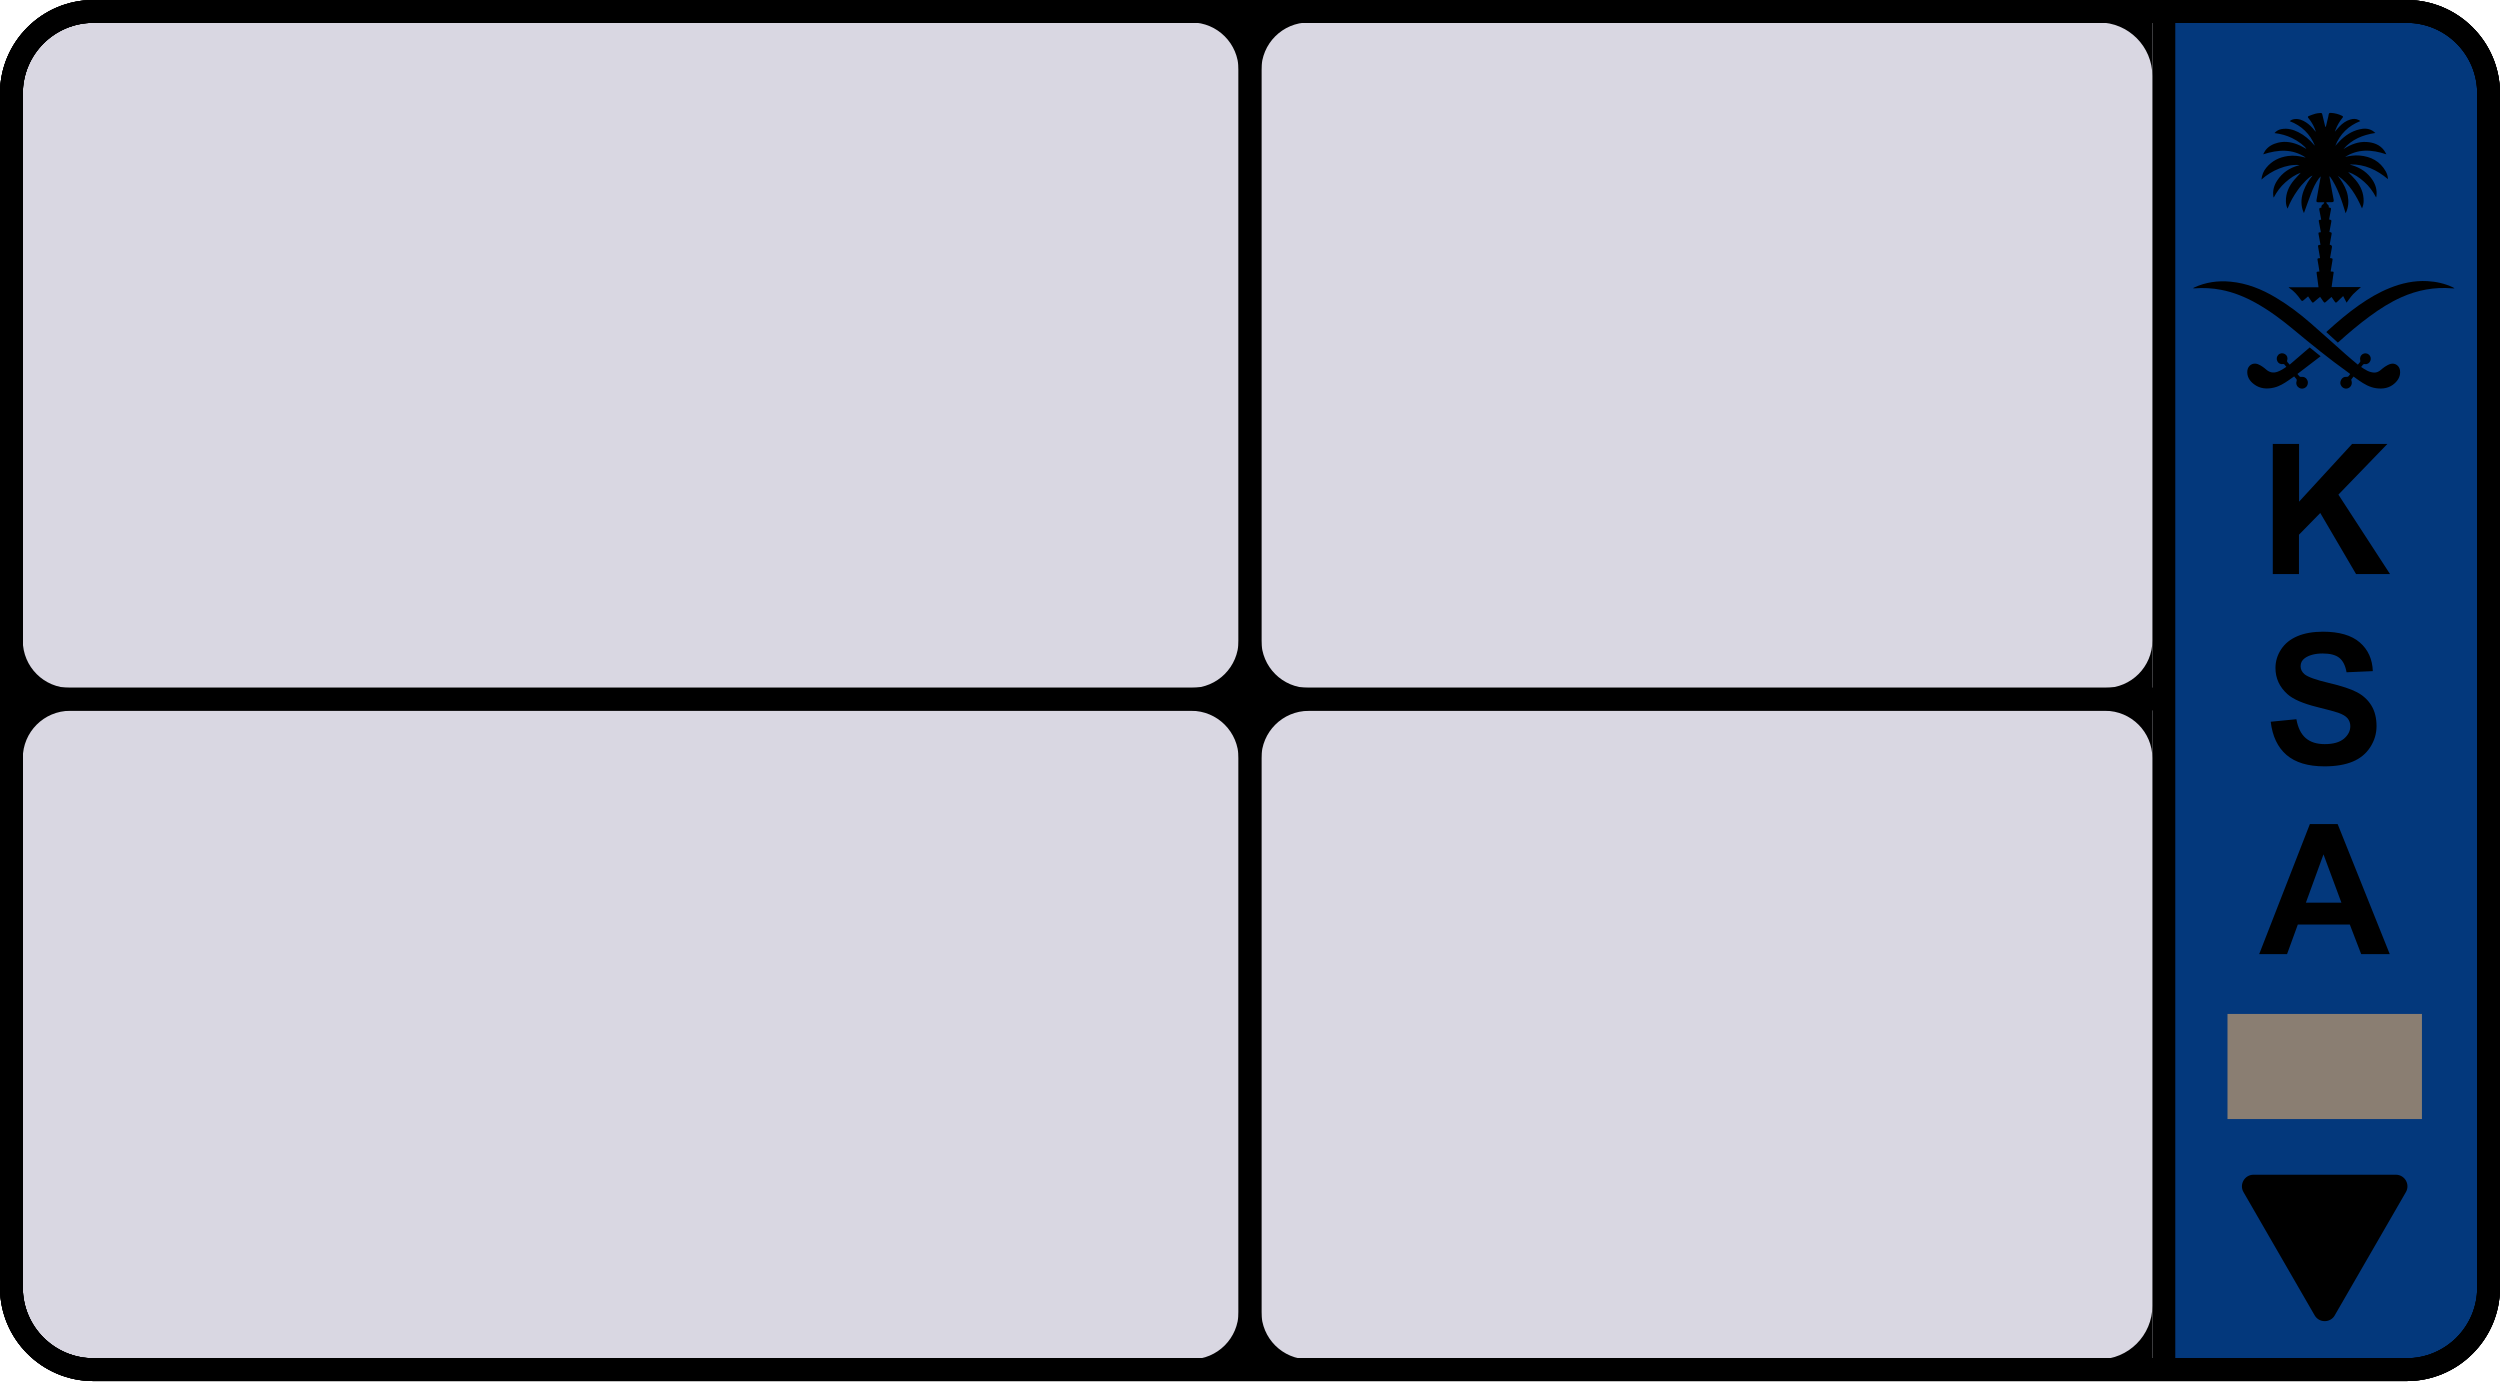
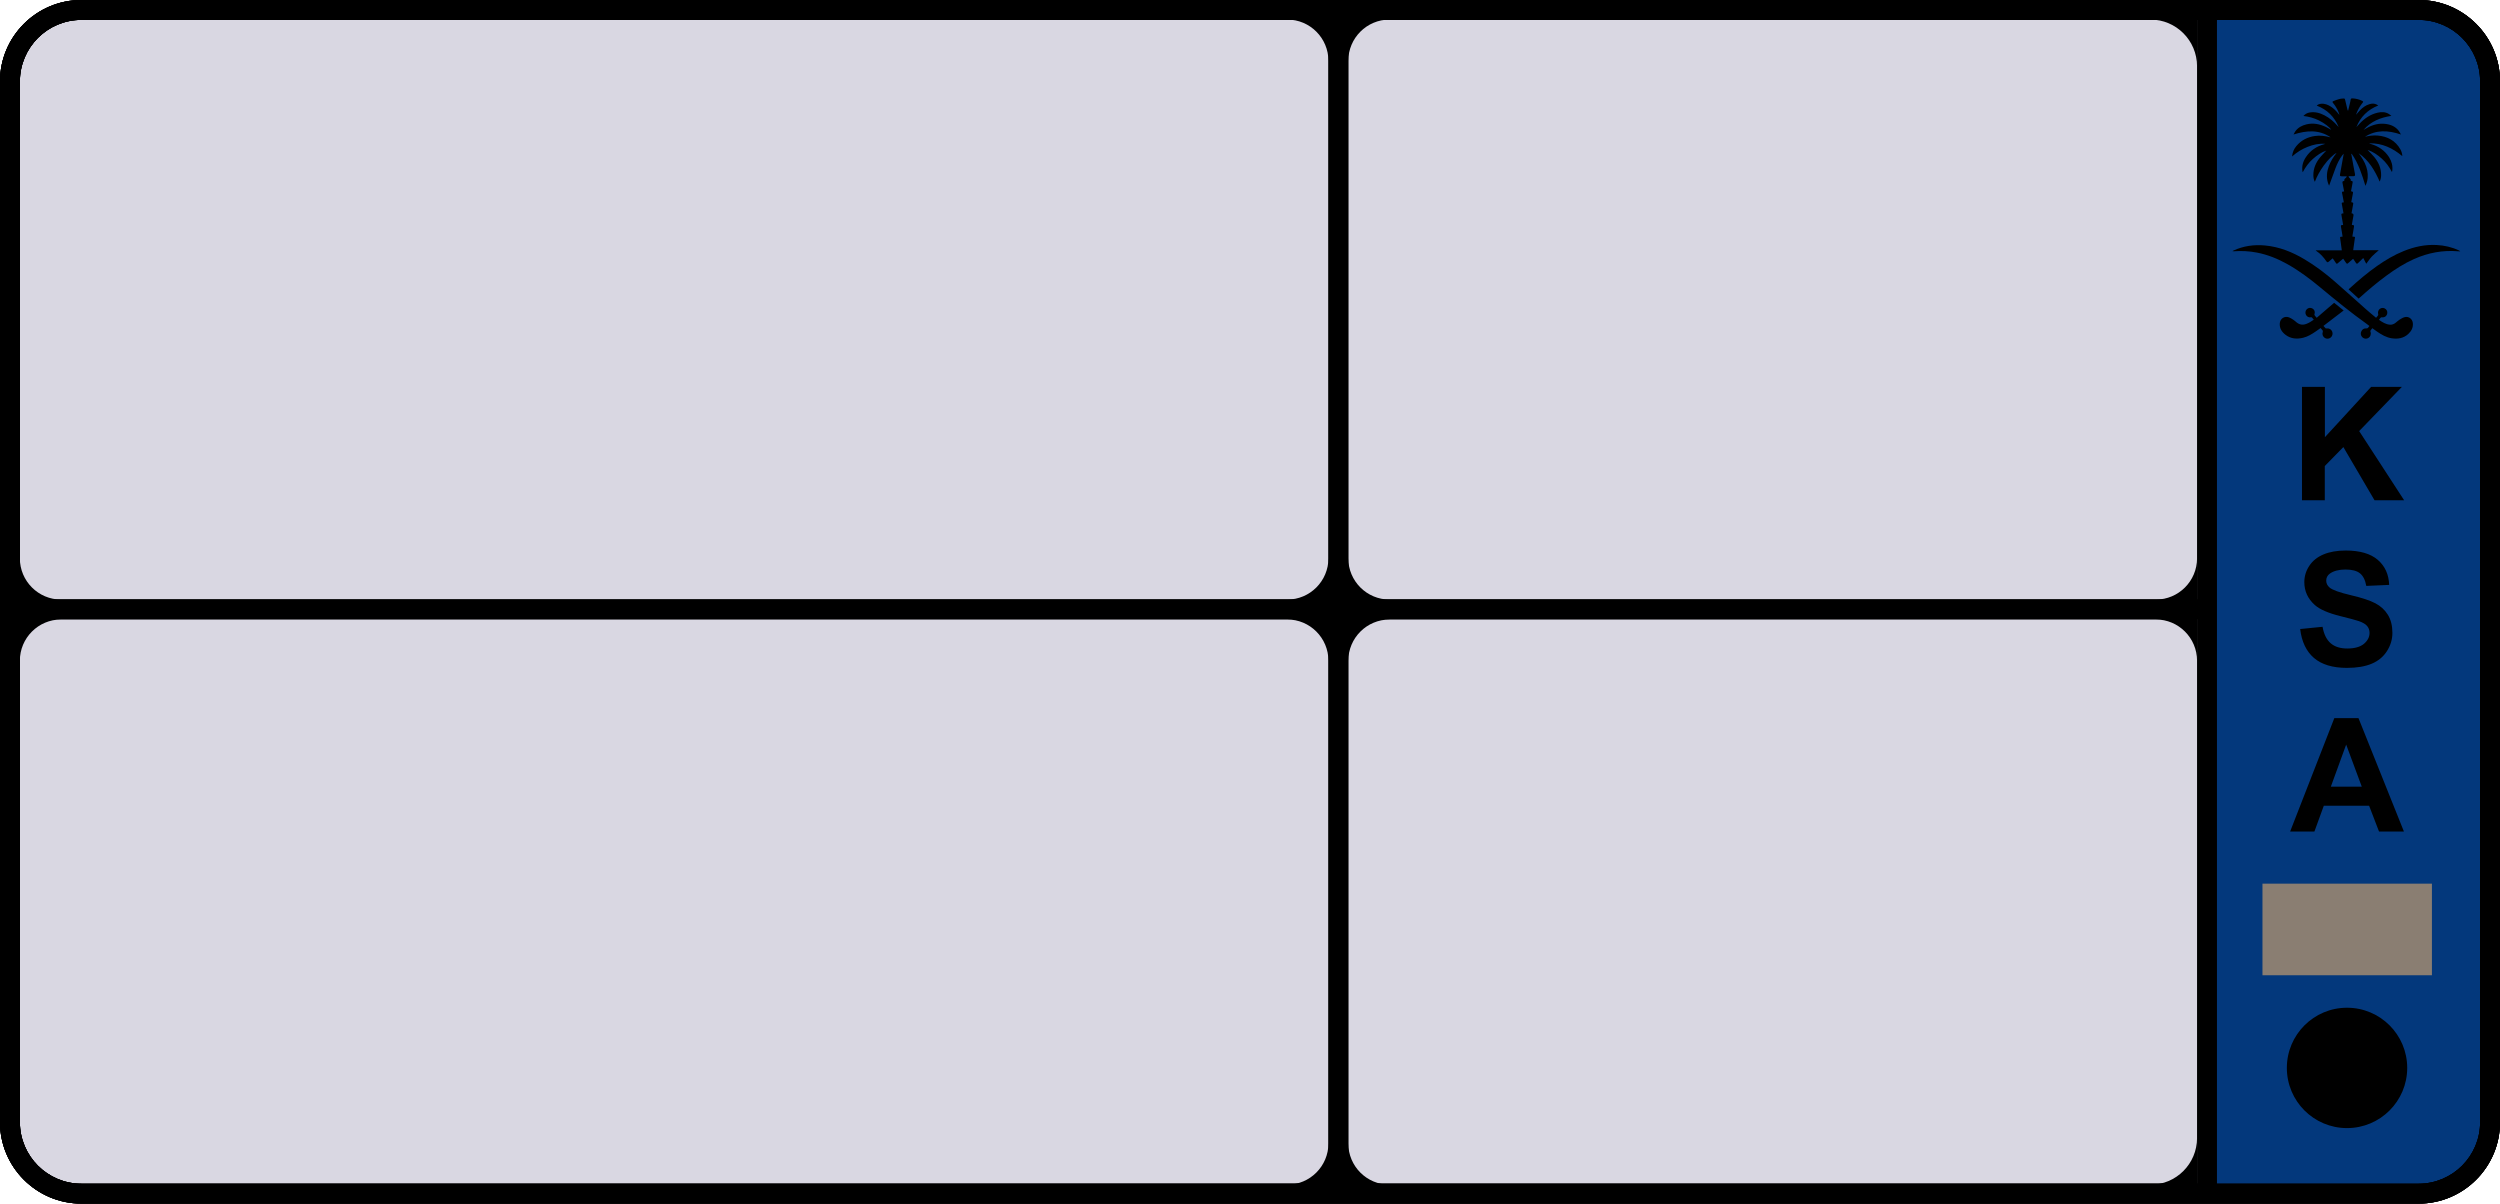
- <svg xmlns="http://www.w3.org/2000/svg" id="Layer_2" data-name="Layer 2" viewBox="0 0 457.62 252.8">
+ <svg xmlns="http://www.w3.org/2000/svg" id="Layer_2" data-name="Layer 2" viewBox="0 0 525.09 252.8">
  <defs>
    <style>
      .cls-1 {
        fill: #d9d7e2;
      }

      .cls-2 {
        fill: #8a7e72;
      }

      .cls-3 {
        fill: #03387c;
      }
    </style>
  </defs>
  <g id="Layer_1-2" data-name="Layer 1">
    <g>
      <g>
        <g>
-           <rect class="cls-1" x="2.09" y="2.09" width="453.45" height="248.62" rx="15" ry="15" />
-           <rect class="cls-1" x="2.09" y="2.09" width="453.45" height="248.62" rx="15" ry="15" />
-           <path d="M440.53,252.8H17.09c-9.42,0-17.09-7.67-17.09-17.09V17.09C0,7.67,7.67,0,17.09,0H440.53c9.42,0,17.09,7.67,17.09,17.09V235.71c0,9.42-7.67,17.09-17.09,17.09ZM17.09,4.18c-7.12,0-12.91,5.79-12.91,12.91V235.71c0,7.12,5.79,12.91,12.91,12.91H440.53c7.12,0,12.91-5.79,12.91-12.91V17.09c0-7.12-5.79-12.91-12.91-12.91H17.09Z" />
+           <rect class="cls-1" x="2.09" y="2.09" width="520.91" height="248.62" rx="15" ry="15" />
+           <rect class="cls-1" x="2.09" y="2.09" width="520.91" height="248.62" rx="15" ry="15" />
+           <path d="M508,252.8H17.09c-9.42,0-17.09-7.67-17.09-17.09V17.09C0,7.67,7.67,0,17.09,0H508c9.42,0,17.09,7.67,17.09,17.09V235.71c0,9.42-7.67,17.09-17.09,17.09ZM17.09,4.18c-7.12,0-12.91,5.79-12.91,12.91V235.71c0,7.12,5.79,12.91,12.91,12.91H508c7.12,0,12.91-5.79,12.91-12.91V17.09c0-7.12-5.79-12.91-12.91-12.91H17.09Z" />
        </g>
-         <rect x="2.09" y="125.86" width="453.44" height="4.18" />
-         <path class="cls-3" d="M455.53,17.09V235.71c0,8.28-6.72,15-15,15h-44.45V2.09h44.45c8.28,0,15,6.72,15,15Z" />
-         <rect x="394" y="2.09" width="4.18" height="248.62" />
-         <rect x="226.72" y="2.09" width="4.18" height="248.62" />
+         <rect x="2.09" y="125.86" width="520.91" height="4.18" />
+         <path class="cls-3" d="M523,17.09V235.71c0,8.28-6.72,15-15,15h-44.45V2.09h44.45c8.28,0,15,6.72,15,15Z" />
+         <rect x="461.46" y="2.09" width="4.18" height="248.62" />
+         <rect x="279.02" y="2.09" width="4.18" height="248.62" />
        <g>
-           <path d="M440.53,252.8H17.09c-9.42,0-17.09-7.67-17.09-17.09V17.09C0,7.67,7.67,0,17.09,0H440.53c9.42,0,17.09,7.67,17.09,17.09V235.71c0,9.42-7.67,17.09-17.09,17.09ZM17.09,4.18c-7.12,0-12.91,5.79-12.91,12.91V235.71c0,7.12,5.79,12.91,12.91,12.91H440.53c7.12,0,12.91-5.79,12.91-12.91V17.09c0-7.12-5.79-12.91-12.91-12.91H17.09Z" />
-           <path d="M440.53,252.8H17.09c-9.42,0-17.09-7.67-17.09-17.09V17.09C0,7.67,7.67,0,17.09,0H440.53c9.42,0,17.09,7.67,17.09,17.09V235.71c0,9.42-7.67,17.09-17.09,17.09ZM17.09,4.18c-7.12,0-12.91,5.79-12.91,12.91V235.71c0,7.12,5.79,12.91,12.91,12.91H440.53c7.12,0,12.91-5.79,12.91-12.91V17.09c0-7.12-5.79-12.91-12.91-12.91H17.09Z" />
-           <path d="M440.53,252.8H17.09c-9.42,0-17.09-7.67-17.09-17.09V17.09C0,7.67,7.67,0,17.09,0H440.53c9.42,0,17.09,7.67,17.09,17.09V235.71c0,9.42-7.67,17.09-17.09,17.09ZM17.09,4.18c-7.12,0-12.91,5.79-12.91,12.91V235.71c0,7.12,5.79,12.91,12.91,12.91H440.53c7.12,0,12.91-5.79,12.91-12.91V17.09c0-7.12-5.79-12.91-12.91-12.91H17.09Z" />
+           <path d="M508,252.8H17.09c-9.42,0-17.09-7.67-17.09-17.09V17.09C0,7.67,7.67,0,17.09,0H508c9.42,0,17.09,7.67,17.09,17.09V235.71c0,9.42-7.67,17.09-17.09,17.09ZM17.09,4.18c-7.12,0-12.91,5.79-12.91,12.91V235.71c0,7.12,5.79,12.91,12.91,12.91H508c7.12,0,12.91-5.79,12.91-12.91V17.09c0-7.12-5.79-12.91-12.91-12.91H17.09Z" />
+           <path d="M508,252.8H17.09c-9.42,0-17.09-7.67-17.09-17.09V17.09C0,7.67,7.67,0,17.09,0H508c9.42,0,17.09,7.67,17.09,17.09V235.71c0,9.42-7.67,17.09-17.09,17.09ZM17.09,4.18c-7.12,0-12.91,5.79-12.91,12.91V235.71c0,7.12,5.79,12.91,12.91,12.91H508c7.12,0,12.91-5.79,12.91-12.91V17.09c0-7.12-5.79-12.91-12.91-12.91H17.09Z" />
+           <path d="M508,252.8H17.09c-9.42,0-17.09-7.67-17.09-17.09V17.09C0,7.67,7.67,0,17.09,0H508c9.42,0,17.09,7.67,17.09,17.09V235.71c0,9.42-7.67,17.09-17.09,17.09ZM17.09,4.18c-7.12,0-12.91,5.79-12.91,12.91V235.71c0,7.12,5.79,12.91,12.91,12.91H508c7.12,0,12.91-5.79,12.91-12.91V17.09c0-7.12-5.79-12.91-12.91-12.91H17.09Z" />
        </g>
        <g>
-           <path d="M239.56,130.11h145.77c4.78,0,8.66,3.88,8.66,8.68v-21.54c0,4.8-3.88,8.68-8.66,8.68H239.56c-4.79,0-8.67-3.88-8.67-8.68V12.79c0-4.8,3.88-8.68,8.67-8.68h-21.5c4.78,0,8.66,3.88,8.66,8.68V117.25c0,4.8-3.88,8.68-8.66,8.68H12.84c-4.79,0-8.67-3.88-8.67-8.68v21.54c0-4.8,3.88-8.68,8.67-8.68H218.06c4.78,0,8.66,3.88,8.66,8.68v101.35c0,4.8-3.88,8.68-8.66,8.68H17.08c-1.33,0-2.6-.2-3.81-.57,.57,.84,1.16,1.65,1.77,2.46H393.99v-11.7c0,5.43-4.39,9.82-9.8,9.82H239.56c-4.79,0-8.67-3.88-8.67-8.68v-101.35c0-4.8,3.88-8.68,8.67-8.68Z" />
-           <path d="M393.99,4.11V13.93c0-5.43-4.39-9.82-9.8-9.82h9.8Z" />
+           <path d="M291.86,130.11h160.94c4.78,0,8.66,3.88,8.66,8.68v-21.54c0,4.8-3.88,8.68-8.66,8.68h-160.94c-4.79,0-8.67-3.88-8.67-8.68V12.79c0-4.8,3.88-8.68,8.67-8.68h-21.5c4.78,0,8.66,3.88,8.66,8.68V117.25c0,4.8-3.88,8.68-8.66,8.68H12.84c-4.79,0-8.67-3.88-8.67-8.68v21.54c0-4.8,3.88-8.68,8.67-8.68H270.36c4.78,0,8.66,3.88,8.66,8.68v101.35c0,4.8-3.88,8.68-8.66,8.68H17.08c-1.33,0-2.6-.2-3.81-.57,.57,.84,1.16,1.65,1.77,2.46H461.46v-11.7c0,5.43-4.39,9.82-9.8,9.82h-159.8c-4.79,0-8.67-3.88-8.67-8.68v-101.35c0-4.8,3.88-8.68,8.67-8.68Z" />
+           <path d="M461.46,4.11V13.93c0-5.43-4.39-9.82-9.8-9.82h9.8Z" />
        </g>
      </g>
      <g>
-         <path d="M416.03,105.07v-23.81h4.81v10.57l9.71-10.57h6.46l-8.97,9.28,9.45,14.54h-6.22l-6.55-11.18-3.9,3.98v7.2h-4.81Z" />
-         <path d="M415.67,132.11l4.68-.46c.28,1.57,.85,2.72,1.71,3.46s2.02,1.1,3.48,1.1c1.55,0,2.71-.33,3.5-.98,.78-.66,1.18-1.42,1.18-2.3,0-.56-.17-1.04-.5-1.44s-.91-.74-1.73-1.03c-.56-.2-1.85-.54-3.85-1.04-2.58-.64-4.39-1.42-5.43-2.36-1.46-1.31-2.19-2.91-2.19-4.79,0-1.21,.34-2.35,1.03-3.4,.69-1.06,1.68-1.86,2.97-2.41,1.29-.55,2.86-.83,4.69-.83,2.99,0,5.24,.66,6.75,1.97s2.3,3.06,2.38,5.25l-4.81,.21c-.21-1.22-.65-2.1-1.32-2.64s-1.69-.8-3.05-.8-2.49,.29-3.28,.86c-.51,.37-.76,.86-.76,1.48,0,.56,.24,1.04,.71,1.45,.61,.51,2.08,1.04,4.42,1.59s4.07,1.12,5.19,1.71c1.12,.59,2,1.4,2.63,2.42s.95,2.29,.95,3.79c0,1.37-.38,2.64-1.14,3.83-.76,1.19-1.83,2.08-3.22,2.66-1.39,.58-3.11,.87-5.18,.87-3.01,0-5.32-.7-6.94-2.09-1.61-1.39-2.58-3.42-2.89-6.08Z" />
-         <path d="M437.44,174.65h-5.23l-2.08-5.41h-9.52l-1.97,5.41h-5.1l9.28-23.81h5.08l9.54,23.81Zm-8.85-9.42l-3.28-8.84-3.22,8.84h6.5Z" />
+         <path d="M483.5,105.07v-23.81h4.81v10.57l9.71-10.57h6.46l-8.97,9.28,9.45,14.54h-6.22l-6.55-11.18-3.9,3.98v7.2h-4.81Z" />
+         <path d="M483.14,132.11l4.68-.46c.28,1.57,.85,2.72,1.71,3.46s2.02,1.1,3.48,1.1c1.55,0,2.71-.33,3.5-.98,.78-.66,1.18-1.42,1.18-2.3,0-.56-.17-1.04-.5-1.44s-.91-.74-1.73-1.03c-.56-.2-1.85-.54-3.85-1.04-2.58-.64-4.39-1.42-5.43-2.36-1.46-1.31-2.19-2.91-2.19-4.79,0-1.21,.34-2.35,1.03-3.4,.69-1.06,1.68-1.86,2.97-2.41,1.29-.55,2.86-.83,4.69-.83,2.99,0,5.24,.66,6.75,1.97s2.3,3.06,2.38,5.25l-4.81,.21c-.21-1.22-.65-2.1-1.32-2.64s-1.69-.8-3.05-.8-2.49,.29-3.28,.86c-.51,.37-.76,.86-.76,1.48,0,.56,.24,1.04,.71,1.45,.61,.51,2.08,1.04,4.42,1.59s4.07,1.12,5.19,1.71c1.12,.59,2,1.4,2.63,2.42s.95,2.29,.95,3.79c0,1.37-.38,2.64-1.14,3.83-.76,1.19-1.83,2.08-3.22,2.66-1.39,.58-3.11,.87-5.18,.87-3.01,0-5.32-.7-6.94-2.09-1.61-1.39-2.58-3.42-2.89-6.08Z" />
+         <path d="M504.91,174.65h-5.23l-2.08-5.41h-9.52l-1.97,5.41h-5.1l9.28-23.81h5.08l9.54,23.81Zm-8.85-9.42l-3.28-8.84-3.22,8.84h6.5Z" />
      </g>
-       <path d="M427.37,240.77l13.02-22.55c.82-1.42-.2-3.19-1.84-3.19h-26.04c-1.64,0-2.66,1.77-1.84,3.19l13.02,22.55c.82,1.42,2.87,1.42,3.69,0Z" />
-       <rect class="cls-2" x="407.74" y="185.6" width="35.59" height="19.24" />
+       <rect class="cls-2" x="475.2" y="185.6" width="35.59" height="19.24" />
      <g>
-         <path d="M429.15,28.76c.91-.23,1.84-.37,2.78-.29,2.07,.18,3.74,1.05,4.79,2.92,.23,.42,.37,.87,.39,1.4-2.01-1.69-4.24-2.74-6.88-2.69l-.02,.06c.1,.03,.19,.06,.29,.08,1.61,.47,2.92,1.36,3.83,2.78,.54,.85,.79,1.78,.68,2.79,0,.09-.03,.18-.07,.33-.58-1.11-1.27-2.06-2.17-2.85-.88-.78-1.84-1.45-2.95-1.79,.45,.47,.95,.94,1.38,1.46,.92,1.11,1.48,2.37,1.46,3.84,0,.46-.1,.9-.3,1.35-1.02-2.35-2.29-4.49-4.43-5.98,.16,.22,.32,.43,.47,.65,.62,.92,1.14,1.89,1.35,2.99,.2,1.05,.14,2.08-.31,3.06-.02,.04-.03,.08-.05,.11,0,.01-.02,.02-.03,.04-.72-2.35-1.44-4.69-2.88-6.72-.03,.01-.06,.02-.09,.03,.15,.86,.31,1.72,.47,2.59,.1,.55,.21,1.09,.31,1.64,.06,.35-.03,.45-.39,.45-.3,0-.59,0-.96,0,.07,.14,.08,.29,.16,.34,.22,.16,.36,.33,.29,.61,.45,.1,.46,.1,.38,.53-.1,.56-.21,1.12-.31,1.68,.47,.11,.46,.11,.37,.59-.11,.57-.21,1.14-.32,1.7,.47,.11,.46,.1,.37,.58-.11,.58-.21,1.16-.31,1.73,.02,.02,.03,.04,.04,.04q.44,.05,.36,.49c-.11,.64-.23,1.29-.34,1.92,.03,.02,.04,.03,.06,.03,.44,.05,.44,.05,.37,.49-.09,.56-.19,1.13-.28,1.69-.01,.08-.02,.16-.03,.25,.05,.01,.09,.03,.13,.03,.51-.02,.42,.11,.37,.44-.09,.66-.19,1.33-.28,1.99-.02,.12-.03,.24-.05,.41h5.37c-.5,.45-1,.85-1.44,1.31-.43,.46-.78,1-1.19,1.54-.21-.41-.41-.8-.63-1.21-.38,.37-.73,.71-1.08,1.05-.22,.21-.29,.21-.47-.04-.19-.27-.37-.54-.58-.85-.34,.31-.67,.59-1,.88-.25,.22-.31,.22-.5-.05-.19-.27-.38-.54-.59-.85-.28,.24-.56,.46-.82,.69-.58,.49-.49,.56-.95-.14-.13-.2-.27-.4-.43-.63-.27,.23-.52,.44-.77,.66-.29,.25-.37,.24-.59-.07-.57-.82-1.22-1.57-2.07-2.12-.03-.02-.06-.05-.15-.14h5.49c-.08-.59-.15-1.13-.22-1.67-.04-.29-.09-.57-.12-.86-.04-.29-.01-.31,.28-.33,.07,0,.13-.01,.23-.02-.06-.37-.12-.72-.17-1.08-.05-.33-.11-.65-.17-.98-.06-.31-.02-.36,.3-.38,.03,0,.07,0,.1,0,.02,0,.03-.01,.05-.03-.11-.64-.22-1.28-.33-1.92-.08-.44-.07-.45,.41-.5-.06-.34-.12-.68-.18-1.01-.06-.31-.12-.62-.17-.93-.05-.3-.02-.33,.29-.35,.03,0,.06,0,.13-.02-.08-.44-.16-.86-.24-1.29-.04-.2-.08-.41-.12-.61-.06-.31-.03-.35,.27-.37,.04,0,.08-.01,.15-.02-.11-.57-.21-1.13-.32-1.68-.08-.42-.05-.46,.37-.54-.07-.28,.05-.48,.31-.61,.08-.04,.12-.19,.21-.35-.4,0-.71,0-1.02,0-.41,0-.47-.08-.4-.47,.25-1.36,.49-2.72,.73-4.08,0-.04,.01-.08,.02-.2-.14,.17-.25,.27-.33,.39-.61,.83-1.04,1.75-1.4,2.7-.46,1.2-.89,2.42-1.33,3.64-.07-.17-.16-.37-.23-.58-.38-1.21-.25-2.39,.19-3.55,.38-1,.92-1.91,1.61-2.74-.52,.13-1.87,1.46-2.71,2.66-.74,1.04-1.38,2.14-1.85,3.39-.23-.44-.3-.88-.31-1.32-.03-1.52,.56-2.81,1.52-3.94,.4-.47,.84-.91,1.2-1.3-1.01,.33-1.95,.98-2.82,1.75-.88,.78-1.56,1.71-2.13,2.79-.03-.09-.05-.14-.06-.18-.17-1.08,.11-2.06,.7-2.95,.93-1.43,2.27-2.32,3.91-2.76,.06-.02,.12-.04,.18-.07-1.29-.1-2.52,.16-3.72,.64-1.19,.47-2.26,1.13-3.26,2.02,.09-.87,.39-1.57,.9-2.18,1.02-1.24,2.36-1.91,3.94-2.13,1.06-.15,2.1-.01,3.12,.26,.04,.01,.08,.02,.12,0-2.44-1.63-5.03-1.44-7.76-.57,.15-.27,.25-.5,.39-.7,.58-.78,1.39-1.2,2.32-1.43,1.44-.35,2.79-.06,4.1,.55,.38,.18,.74,.4,1.09,.59-.22-.47-1.42-1.41-2.6-1.98-1-.49-2.07-.78-3.23-.92,.37-.42,.79-.64,1.28-.73,1.11-.2,2.14,.08,3.12,.58,1.1,.56,2.02,1.35,2.82,2.29,.05,.06,.11,.12,.18,.17-.89-2.15-2.41-3.65-4.61-4.49,.27-.25,.56-.34,.88-.38,.78-.09,1.45,.18,2.09,.59,.62,.4,1.13,.91,1.58,1.49,.05,.07,.1,.13,.16,.19,0,0,.03,0,.06,.02-.22-.74-.57-1.4-1-2.02-.11-.16-.23-.33-.36-.47-.15-.17-.1-.29,.08-.36,.4-.16,.8-.31,1.22-.43,.28-.08,.57-.1,.86-.12,.3-.03,.35,.04,.41,.33,.15,.69,.32,1.37,.49,2.05,.01,.05,.05,.1,.07,.15,.02,0,.05,0,.07,0,.15-.63,.3-1.25,.45-1.88,.02-.08,.03-.16,.04-.24,.07-.42,.11-.46,.53-.43,.67,.05,1.31,.21,1.91,.51,.27,.14,.28,.19,.09,.42-.53,.65-.94,1.37-1.24,2.14-.04,.1-.07,.2-.13,.37,.31-.35,.56-.67,.84-.95,.56-.58,1.2-1.05,1.98-1.28,.53-.16,1.06-.18,1.57,.1,.08,.05,.16,.11,.28,.18-2.2,.87-3.73,2.37-4.59,4.54,.25-.28,.49-.56,.75-.82,1.04-1.07,2.23-1.87,3.7-2.21,.81-.19,1.61-.19,2.36,.26,.17,.1,.31,.24,.53,.41-2.32,.35-4.32,1.17-5.84,2.94,.05-.03,.1-.05,.15-.08,1.25-.78,2.58-1.3,4.07-1.21,1.27,.08,2.42,.47,3.22,1.55,.15,.2,.25,.43,.41,.71-2.69-.91-5.25-1.05-7.67,.56Z" />
-         <path d="M431.6,66.75c.17-.2,.32-.35,.43-.52,.05-.08,.03-.21,0-.31-.09-.43,.07-.87,.42-1.09,.39-.24,.83-.2,1.18,.09,.32,.27,.42,.73,.26,1.13-.16,.39-.54,.66-.96,.6-.24-.04-.37,.04-.49,.22-.06,.1-.14,.18-.24,.3,.73,.5,1.45,.98,2.36,1.03,.41,.02,.78-.13,1.11-.38,.29-.23,.57-.49,.88-.69,.33-.21,.68-.42,1.06-.52,.83-.22,1.61,.36,1.71,1.22,.11,.95-.29,1.7-.96,2.32-.98,.9-2.16,1.09-3.43,.91-1.19-.17-2.19-.77-3.16-1.44-.31-.22-.62-.44-.96-.69-.14,.18-.29,.35-.41,.54-.03,.05,.02,.17,.04,.25,.16,.51-.05,1.04-.49,1.28-.45,.25-.99,.14-1.32-.27-.3-.37-.31-.77-.1-1.19,.2-.38,.53-.59,.95-.56,.26,.02,.4-.05,.52-.25,.05-.08,.12-.16,.2-.26-.15-.12-.3-.24-.45-.35-3.43-2.45-6.69-5.11-9.93-7.8-2.14-1.78-4.37-3.45-6.81-4.82-2.03-1.14-4.16-2.01-6.45-2.45-1.6-.31-3.22-.39-4.85-.27-.09,0-.18,0-.28-.03,.07-.04,.13-.08,.2-.12,2.12-.98,4.35-1.29,6.66-1.07,3.01,.28,5.73,1.38,8.29,2.91,2.25,1.34,4.33,2.91,6.31,4.63,2.17,1.89,4.3,3.82,6.45,5.73,.73,.65,1.49,1.27,2.26,1.92Z" />
-         <path d="M427.93,62.71c-.71-.64-1.4-1.27-2.1-1.92,.06-.07,.11-.13,.17-.18,1.86-1.68,3.77-3.32,5.83-4.76,1.76-1.23,3.59-2.32,5.58-3.12,2.22-.9,4.52-1.4,6.93-1.27,1.62,.09,3.18,.44,4.65,1.13,.1,.05,.2,.1,.29,.21-.15,0-.3-.01-.45-.02-3.23-.27-6.31,.31-9.26,1.63-2.06,.92-3.95,2.13-5.76,3.46-2.01,1.47-3.9,3.08-5.75,4.74-.03,.03-.06,.05-.12,.1Z" />
-         <path d="M418.52,67.16c-.13-.17-.25-.33-.39-.47-.04-.04-.13-.06-.19-.05-.47,.08-.88-.11-1.08-.52-.2-.41-.12-.88,.2-1.19,.32-.31,.8-.35,1.19-.12,.39,.23,.56,.66,.42,1.12-.06,.18-.02,.3,.1,.42,.11,.11,.21,.24,.35,.4,1.22-1.05,2.43-2.09,3.66-3.15,.65,.52,1.3,1.05,2,1.61-1.42,1.08-2.82,2.15-4.24,3.24,.15,.17,.28,.35,.44,.5,.05,.05,.18,.04,.27,.03,.51-.05,.92,.19,1.12,.65,.18,.43,.07,.94-.29,1.25-.35,.3-.83,.35-1.22,.12-.42-.25-.63-.72-.48-1.2,.08-.25,.02-.4-.15-.56-.1-.09-.19-.21-.29-.34-.34,.24-.67,.48-1.01,.71-.82,.56-1.66,1.09-2.65,1.33-1.32,.32-2.6,.23-3.71-.62-.8-.61-1.3-1.4-1.2-2.45,.1-.97,.99-1.55,1.91-1.22,.32,.11,.62,.31,.91,.5,.24,.16,.46,.35,.68,.54,.61,.5,1.27,.63,2.02,.36,.58-.21,1.1-.53,1.61-.9Z" />
+         <path d="M496.61,28.76c.91-.23,1.84-.37,2.78-.29,2.07,.18,3.74,1.05,4.79,2.92,.23,.42,.37,.87,.39,1.4-2.01-1.69-4.24-2.74-6.88-2.69l-.02,.06c.1,.03,.19,.06,.29,.08,1.61,.47,2.92,1.36,3.83,2.78,.54,.85,.79,1.78,.68,2.79,0,.09-.03,.18-.07,.33-.58-1.11-1.27-2.06-2.17-2.85-.88-.78-1.84-1.45-2.95-1.79,.45,.47,.95,.94,1.38,1.46,.92,1.11,1.48,2.37,1.46,3.84,0,.46-.1,.9-.3,1.35-1.02-2.35-2.29-4.49-4.43-5.98,.16,.22,.32,.43,.47,.65,.62,.92,1.14,1.89,1.35,2.99,.2,1.05,.14,2.08-.31,3.06-.02,.04-.03,.08-.05,.11,0,.01-.02,.02-.03,.04-.72-2.35-1.44-4.69-2.88-6.72-.03,.01-.06,.02-.09,.03,.15,.86,.31,1.72,.47,2.59,.1,.55,.21,1.09,.31,1.64,.06,.35-.03,.45-.39,.45-.3,0-.59,0-.96,0,.07,.14,.08,.29,.16,.34,.22,.16,.36,.33,.29,.61,.45,.1,.46,.1,.38,.53-.1,.56-.21,1.12-.31,1.68,.47,.11,.46,.11,.37,.59-.11,.57-.21,1.14-.32,1.7,.47,.11,.46,.1,.37,.58-.11,.58-.21,1.16-.31,1.73,.02,.02,.03,.04,.04,.04q.44,.05,.36,.49c-.11,.64-.23,1.29-.34,1.92,.03,.02,.04,.03,.06,.03,.44,.05,.44,.05,.37,.49-.09,.56-.19,1.13-.28,1.69-.01,.08-.02,.16-.03,.25,.05,.01,.09,.03,.13,.03,.51-.02,.42,.11,.37,.44-.09,.66-.19,1.33-.28,1.99-.02,.12-.03,.24-.05,.41h5.37c-.5,.45-1,.85-1.44,1.31-.43,.46-.78,1-1.19,1.54-.21-.41-.41-.8-.63-1.21-.38,.37-.73,.71-1.08,1.05-.22,.21-.29,.21-.47-.04-.19-.27-.37-.54-.58-.85-.34,.31-.67,.59-1,.88-.25,.22-.31,.22-.5-.05-.19-.27-.38-.54-.59-.85-.28,.24-.56,.46-.82,.69-.58,.49-.49,.56-.95-.14-.13-.2-.27-.4-.43-.63-.27,.23-.52,.44-.77,.66-.29,.25-.37,.24-.59-.07-.57-.82-1.22-1.57-2.07-2.12-.03-.02-.06-.05-.15-.14h5.49c-.08-.59-.15-1.13-.22-1.67-.04-.29-.09-.57-.12-.86-.04-.29-.01-.31,.28-.33,.07,0,.13-.01,.23-.02-.06-.37-.12-.72-.17-1.08-.05-.33-.11-.65-.17-.98-.06-.31-.02-.36,.3-.38,.03,0,.07,0,.1,0,.02,0,.03-.01,.05-.03-.11-.64-.22-1.28-.33-1.92-.08-.44-.07-.45,.41-.5-.06-.34-.12-.68-.18-1.01-.06-.31-.12-.62-.17-.93-.05-.3-.02-.33,.29-.35,.03,0,.06,0,.13-.02-.08-.44-.16-.86-.24-1.29-.04-.2-.08-.41-.12-.61-.06-.31-.03-.35,.27-.37,.04,0,.08-.01,.15-.02-.11-.57-.21-1.13-.32-1.68-.08-.42-.05-.46,.37-.54-.07-.28,.05-.48,.31-.61,.08-.04,.12-.19,.21-.35-.4,0-.71,0-1.02,0-.41,0-.47-.08-.4-.47,.25-1.36,.49-2.72,.73-4.08,0-.04,.01-.08,.02-.2-.14,.17-.25,.27-.33,.39-.61,.83-1.04,1.75-1.4,2.7-.46,1.2-.89,2.42-1.33,3.64-.07-.17-.16-.37-.23-.58-.38-1.21-.25-2.39,.19-3.55,.38-1,.92-1.91,1.61-2.74-.52,.13-1.87,1.46-2.71,2.66-.74,1.04-1.38,2.14-1.85,3.39-.23-.44-.3-.88-.31-1.32-.03-1.52,.56-2.81,1.52-3.94,.4-.47,.84-.91,1.2-1.3-1.01,.33-1.95,.98-2.82,1.75-.88,.78-1.56,1.71-2.13,2.79-.03-.09-.05-.14-.06-.18-.17-1.08,.11-2.06,.7-2.95,.93-1.43,2.27-2.32,3.91-2.76,.06-.02,.12-.04,.18-.07-1.29-.1-2.52,.16-3.72,.64-1.19,.47-2.26,1.13-3.26,2.02,.09-.87,.39-1.57,.9-2.18,1.02-1.24,2.36-1.91,3.94-2.13,1.06-.15,2.1-.01,3.12,.26,.04,.01,.08,.02,.12,0-2.44-1.63-5.03-1.44-7.76-.57,.15-.27,.25-.5,.39-.7,.58-.78,1.39-1.2,2.32-1.43,1.44-.35,2.79-.06,4.1,.55,.38,.18,.74,.4,1.09,.59-.22-.47-1.42-1.41-2.6-1.98-1-.49-2.07-.78-3.23-.92,.37-.42,.79-.64,1.28-.73,1.11-.2,2.14,.08,3.12,.58,1.1,.56,2.02,1.35,2.82,2.29,.05,.06,.11,.12,.18,.17-.89-2.15-2.41-3.65-4.61-4.49,.27-.25,.56-.34,.88-.38,.78-.09,1.45,.18,2.09,.59,.62,.4,1.13,.91,1.58,1.49,.05,.07,.1,.13,.16,.19,0,0,.03,0,.06,.02-.22-.74-.57-1.4-1-2.02-.11-.16-.23-.33-.36-.47-.15-.17-.1-.29,.08-.36,.4-.16,.8-.31,1.22-.43,.28-.08,.57-.1,.86-.12,.3-.03,.35,.04,.41,.33,.15,.69,.32,1.37,.49,2.05,.01,.05,.05,.1,.07,.15,.02,0,.05,0,.07,0,.15-.63,.3-1.25,.45-1.88,.02-.08,.03-.16,.04-.24,.07-.42,.11-.46,.53-.43,.67,.05,1.31,.21,1.91,.51,.27,.14,.28,.19,.09,.42-.53,.65-.94,1.37-1.24,2.14-.04,.1-.07,.2-.13,.37,.31-.35,.56-.67,.84-.95,.56-.58,1.2-1.05,1.98-1.28,.53-.16,1.06-.18,1.57,.1,.08,.05,.16,.11,.28,.18-2.2,.87-3.73,2.37-4.59,4.54,.25-.28,.49-.56,.75-.82,1.04-1.07,2.23-1.87,3.7-2.21,.81-.19,1.61-.19,2.36,.26,.17,.1,.31,.24,.53,.41-2.32,.35-4.32,1.17-5.84,2.94,.05-.03,.1-.05,.15-.08,1.25-.78,2.58-1.3,4.07-1.21,1.27,.08,2.42,.47,3.22,1.55,.15,.2,.25,.43,.41,.71-2.69-.91-5.25-1.05-7.67,.56Z" />
+         <path d="M499.06,66.75c.17-.2,.32-.35,.43-.52,.05-.08,.03-.21,0-.31-.09-.43,.07-.87,.42-1.09,.39-.24,.83-.2,1.18,.09,.32,.27,.42,.73,.26,1.13-.16,.39-.54,.66-.96,.6-.24-.04-.37,.04-.49,.22-.06,.1-.14,.18-.24,.3,.73,.5,1.45,.98,2.36,1.03,.41,.02,.78-.13,1.11-.38,.29-.23,.57-.49,.88-.69,.33-.21,.68-.42,1.06-.52,.83-.22,1.61,.36,1.71,1.22,.11,.95-.29,1.7-.96,2.32-.98,.9-2.16,1.09-3.43,.91-1.19-.17-2.19-.77-3.16-1.44-.31-.22-.62-.44-.96-.69-.14,.18-.29,.35-.41,.54-.03,.05,.02,.17,.04,.25,.16,.51-.05,1.04-.49,1.28-.45,.25-.99,.14-1.32-.27-.3-.37-.31-.77-.1-1.19,.2-.38,.53-.59,.95-.56,.26,.02,.4-.05,.52-.25,.05-.08,.12-.16,.2-.26-.15-.12-.3-.24-.45-.35-3.43-2.45-6.69-5.11-9.93-7.8-2.14-1.78-4.37-3.45-6.81-4.82-2.03-1.14-4.16-2.01-6.45-2.45-1.6-.31-3.22-.39-4.85-.27-.09,0-.18,0-.28-.03,.07-.04,.13-.08,.2-.12,2.12-.98,4.35-1.29,6.66-1.07,3.01,.28,5.73,1.38,8.29,2.91,2.25,1.34,4.33,2.91,6.31,4.63,2.17,1.89,4.3,3.82,6.45,5.73,.73,.65,1.49,1.27,2.26,1.92Z" />
+         <path d="M495.39,62.71c-.71-.64-1.4-1.27-2.1-1.92,.06-.07,.11-.13,.17-.18,1.86-1.68,3.77-3.32,5.83-4.76,1.76-1.23,3.59-2.32,5.58-3.12,2.22-.9,4.52-1.4,6.93-1.27,1.62,.09,3.18,.44,4.65,1.13,.1,.05,.2,.1,.29,.21-.15,0-.3-.01-.45-.02-3.23-.27-6.31,.31-9.26,1.63-2.06,.92-3.95,2.13-5.76,3.46-2.01,1.47-3.9,3.08-5.75,4.74-.03,.03-.06,.05-.12,.1Z" />
+         <path d="M485.99,67.16c-.13-.17-.25-.33-.39-.47-.04-.04-.13-.06-.19-.05-.47,.08-.88-.11-1.08-.52-.2-.41-.12-.88,.2-1.19,.32-.31,.8-.35,1.19-.12,.39,.23,.56,.66,.42,1.12-.06,.18-.02,.3,.1,.42,.11,.11,.21,.24,.35,.4,1.22-1.05,2.43-2.09,3.66-3.15,.65,.52,1.3,1.05,2,1.61-1.42,1.08-2.82,2.15-4.24,3.24,.15,.17,.28,.35,.44,.5,.05,.05,.18,.04,.27,.03,.51-.05,.92,.19,1.12,.65,.18,.43,.07,.94-.29,1.25-.35,.3-.83,.35-1.22,.12-.42-.25-.63-.72-.48-1.2,.08-.25,.02-.4-.15-.56-.1-.09-.19-.21-.29-.34-.34,.24-.67,.48-1.01,.71-.82,.56-1.66,1.09-2.65,1.33-1.32,.32-2.6,.23-3.71-.62-.8-.61-1.3-1.4-1.2-2.45,.1-.97,.99-1.55,1.91-1.22,.32,.11,.62,.31,.91,.5,.24,.16,.46,.35,.68,.54,.61,.5,1.27,.63,2.02,.36,.58-.21,1.1-.53,1.61-.9Z" />
      </g>
+       <circle cx="492.96" cy="224.3" r="12.64" />
    </g>
  </g>
</svg>
